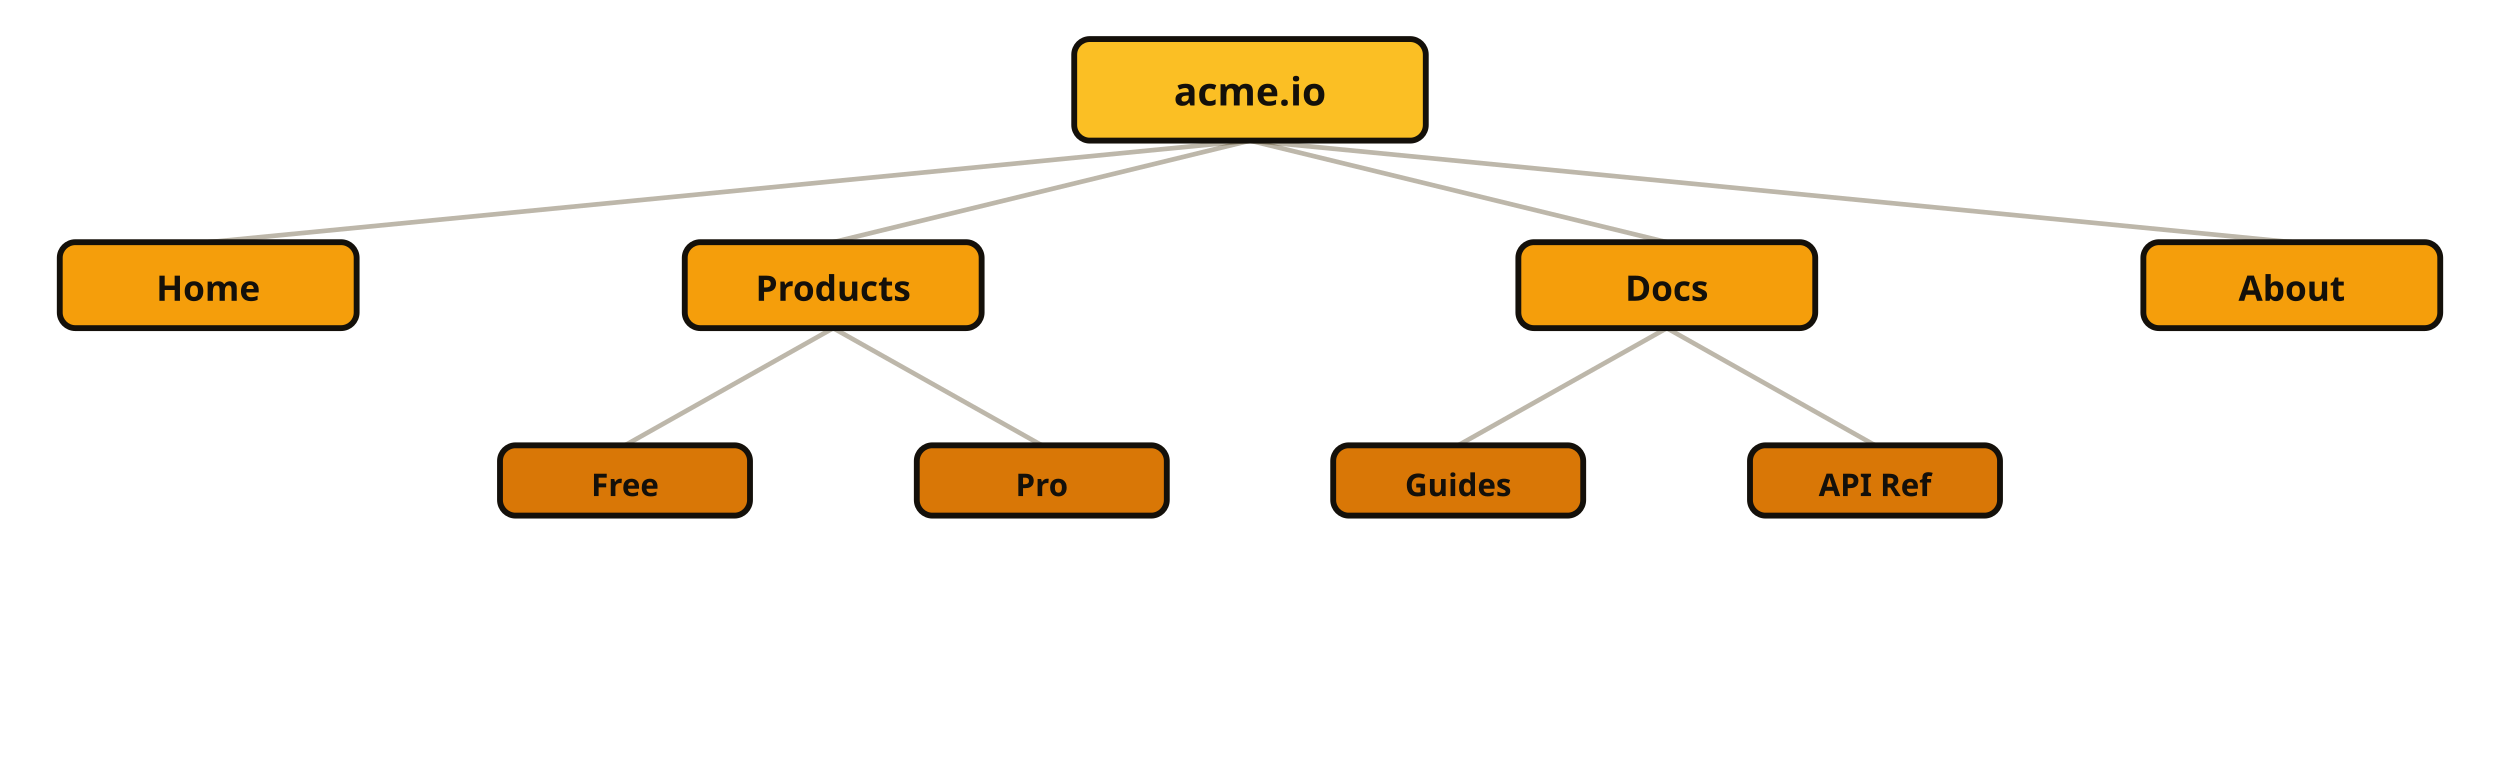
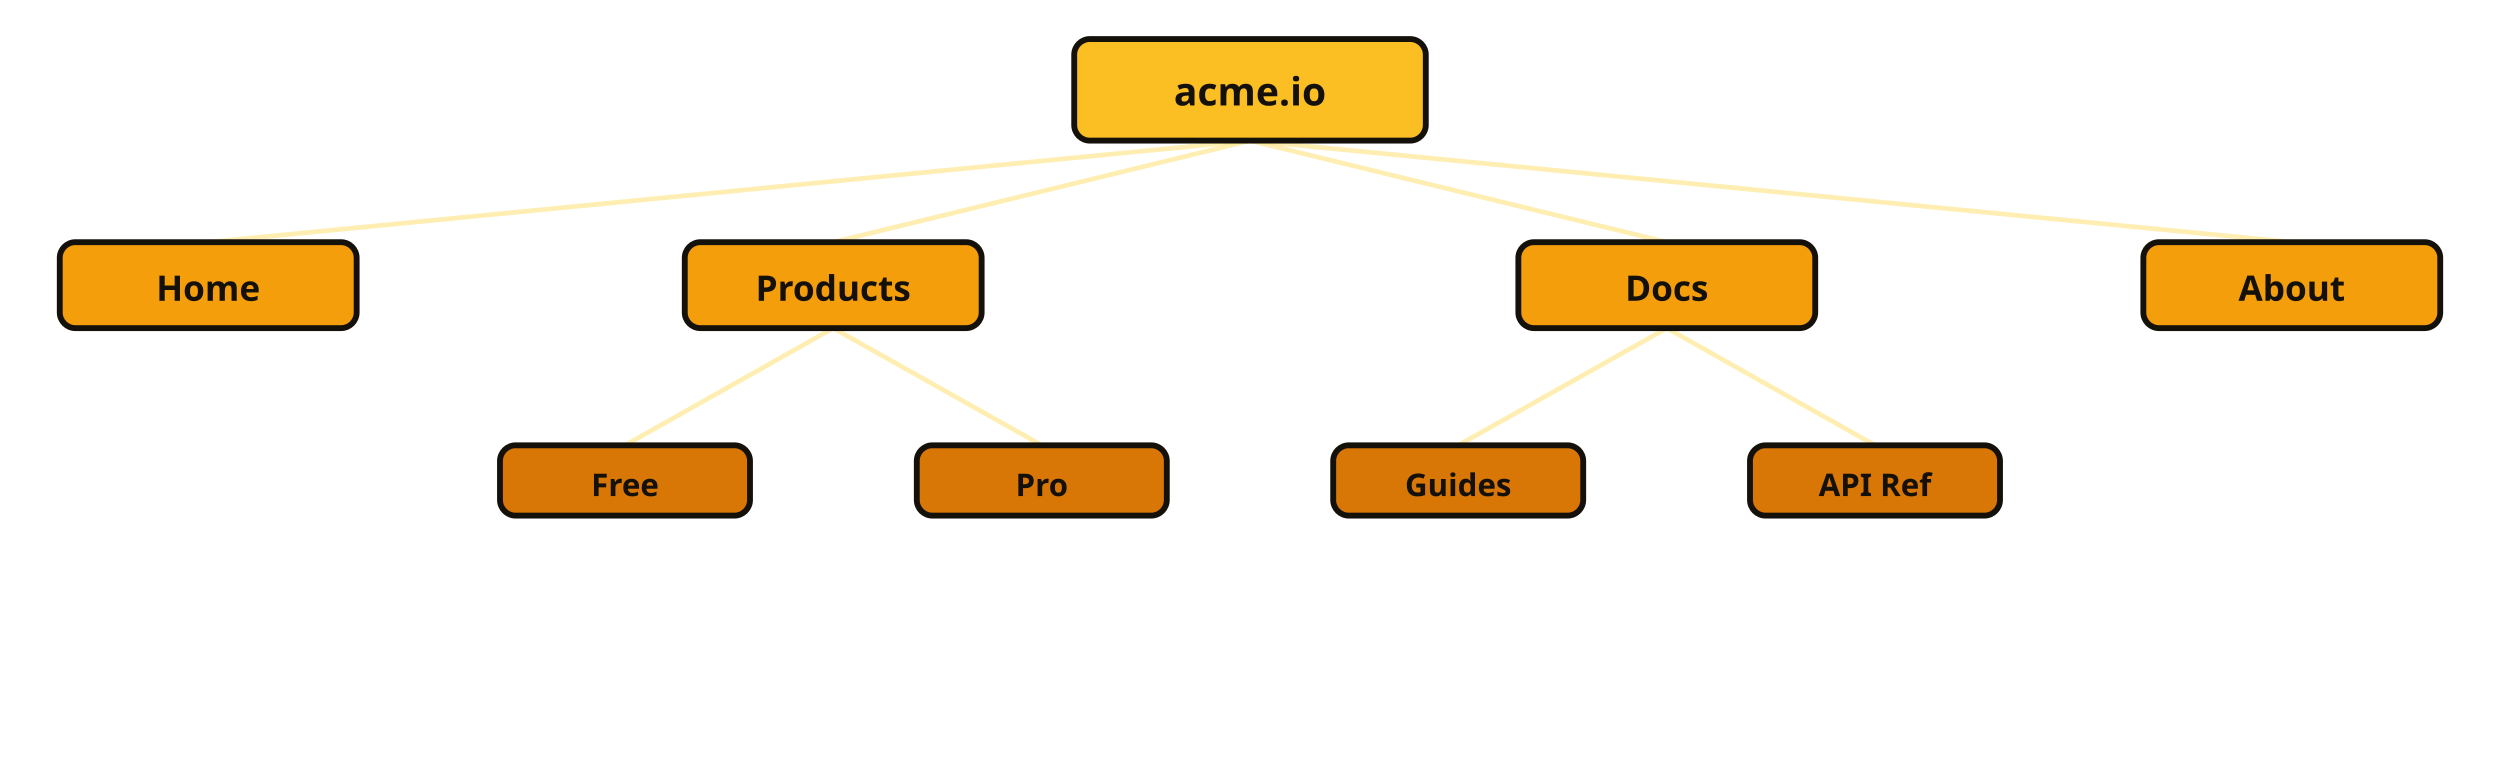
<svg xmlns="http://www.w3.org/2000/svg" viewBox="0 0 640 196" style="width:100%;height:auto;background:#14100a;border-radius:8px">
-   <line x1="320.0" y1="36.0" x2="53.3" y2="62.0" stroke="#3a280055" stroke-width="1.2" />
-   <line x1="320.0" y1="36.0" x2="213.3" y2="62.0" stroke="#3a280055" stroke-width="1.2" />
-   <line x1="213.3" y1="84.0" x2="160.0" y2="114.0" stroke="#3a280055" stroke-width="1.2" />
-   <line x1="213.3" y1="84.0" x2="266.7" y2="114.0" stroke="#3a280055" stroke-width="1.2" />
-   <line x1="320.0" y1="36.0" x2="426.7" y2="62.0" stroke="#3a280055" stroke-width="1.2" />
-   <line x1="426.7" y1="84.0" x2="373.3" y2="114.0" stroke="#3a280055" stroke-width="1.2" />
-   <line x1="426.7" y1="84.0" x2="480.0" y2="114.0" stroke="#3a280055" stroke-width="1.2" />
-   <line x1="320.0" y1="36.0" x2="586.7" y2="62.0" stroke="#3a280055" stroke-width="1.2" />
+   <line x1="320.0" y1="36.0" x2="53.3" y2="62.0" stroke="#fde68aaa" stroke-width="1.2" />
+   <line x1="320.0" y1="36.0" x2="213.3" y2="62.0" stroke="#fde68aaa" stroke-width="1.2" />
+   <line x1="213.3" y1="84.0" x2="160.0" y2="114.0" stroke="#fde68aaa" stroke-width="1.2" />
+   <line x1="213.3" y1="84.0" x2="266.7" y2="114.0" stroke="#fde68aaa" stroke-width="1.2" />
+   <line x1="320.0" y1="36.0" x2="426.7" y2="62.0" stroke="#fde68aaa" stroke-width="1.2" />
+   <line x1="426.7" y1="84.0" x2="373.3" y2="114.0" stroke="#fde68aaa" stroke-width="1.2" />
+   <line x1="426.7" y1="84.0" x2="480.0" y2="114.0" stroke="#fde68aaa" stroke-width="1.2" />
+   <line x1="320.0" y1="36.0" x2="586.7" y2="62.0" stroke="#fde68aaa" stroke-width="1.2" />
  <rect x="275.0" y="10.0" width="90" height="26" rx="4" fill="#fbbf24" stroke="#14100a" stroke-width="1.5" />
  <text x="320.0" y="27.0" text-anchor="middle" font-size="10" fill="#14100a" font-family="system-ui,sans-serif" font-weight="600">acme.io</text>
  <rect x="15.3" y="62.0" width="76" height="22" rx="4" fill="#f59e0b" stroke="#14100a" stroke-width="1.5" />
  <text x="53.3" y="77.0" text-anchor="middle" font-size="9" fill="#14100a" font-family="system-ui,sans-serif" font-weight="600">Home</text>
  <rect x="175.3" y="62.0" width="76" height="22" rx="4" fill="#f59e0b" stroke="#14100a" stroke-width="1.5" />
  <text x="213.3" y="77.0" text-anchor="middle" font-size="9" fill="#14100a" font-family="system-ui,sans-serif" font-weight="600">Products</text>
  <rect x="128.0" y="114.0" width="64" height="18" rx="4" fill="#d97706" stroke="#14100a" stroke-width="1.5" />
  <text x="160.0" y="127.0" text-anchor="middle" font-size="8" fill="#14100a" font-family="system-ui,sans-serif" font-weight="600">Free</text>
  <rect x="234.7" y="114.0" width="64" height="18" rx="4" fill="#d97706" stroke="#14100a" stroke-width="1.5" />
  <text x="266.7" y="127.0" text-anchor="middle" font-size="8" fill="#14100a" font-family="system-ui,sans-serif" font-weight="600">Pro</text>
  <rect x="388.7" y="62.0" width="76" height="22" rx="4" fill="#f59e0b" stroke="#14100a" stroke-width="1.5" />
  <text x="426.7" y="77.0" text-anchor="middle" font-size="9" fill="#14100a" font-family="system-ui,sans-serif" font-weight="600">Docs</text>
  <rect x="341.3" y="114.0" width="64" height="18" rx="4" fill="#d97706" stroke="#14100a" stroke-width="1.5" />
  <text x="373.3" y="127.0" text-anchor="middle" font-size="8" fill="#14100a" font-family="system-ui,sans-serif" font-weight="600">Guides</text>
  <rect x="448.0" y="114.0" width="64" height="18" rx="4" fill="#d97706" stroke="#14100a" stroke-width="1.5" />
  <text x="480.0" y="127.0" text-anchor="middle" font-size="8" fill="#14100a" font-family="system-ui,sans-serif" font-weight="600">API Ref</text>
  <rect x="548.7" y="62.0" width="76" height="22" rx="4" fill="#f59e0b" stroke="#14100a" stroke-width="1.5" />
  <text x="586.7" y="77.0" text-anchor="middle" font-size="9" fill="#14100a" font-family="system-ui,sans-serif" font-weight="600">About</text>
</svg>
